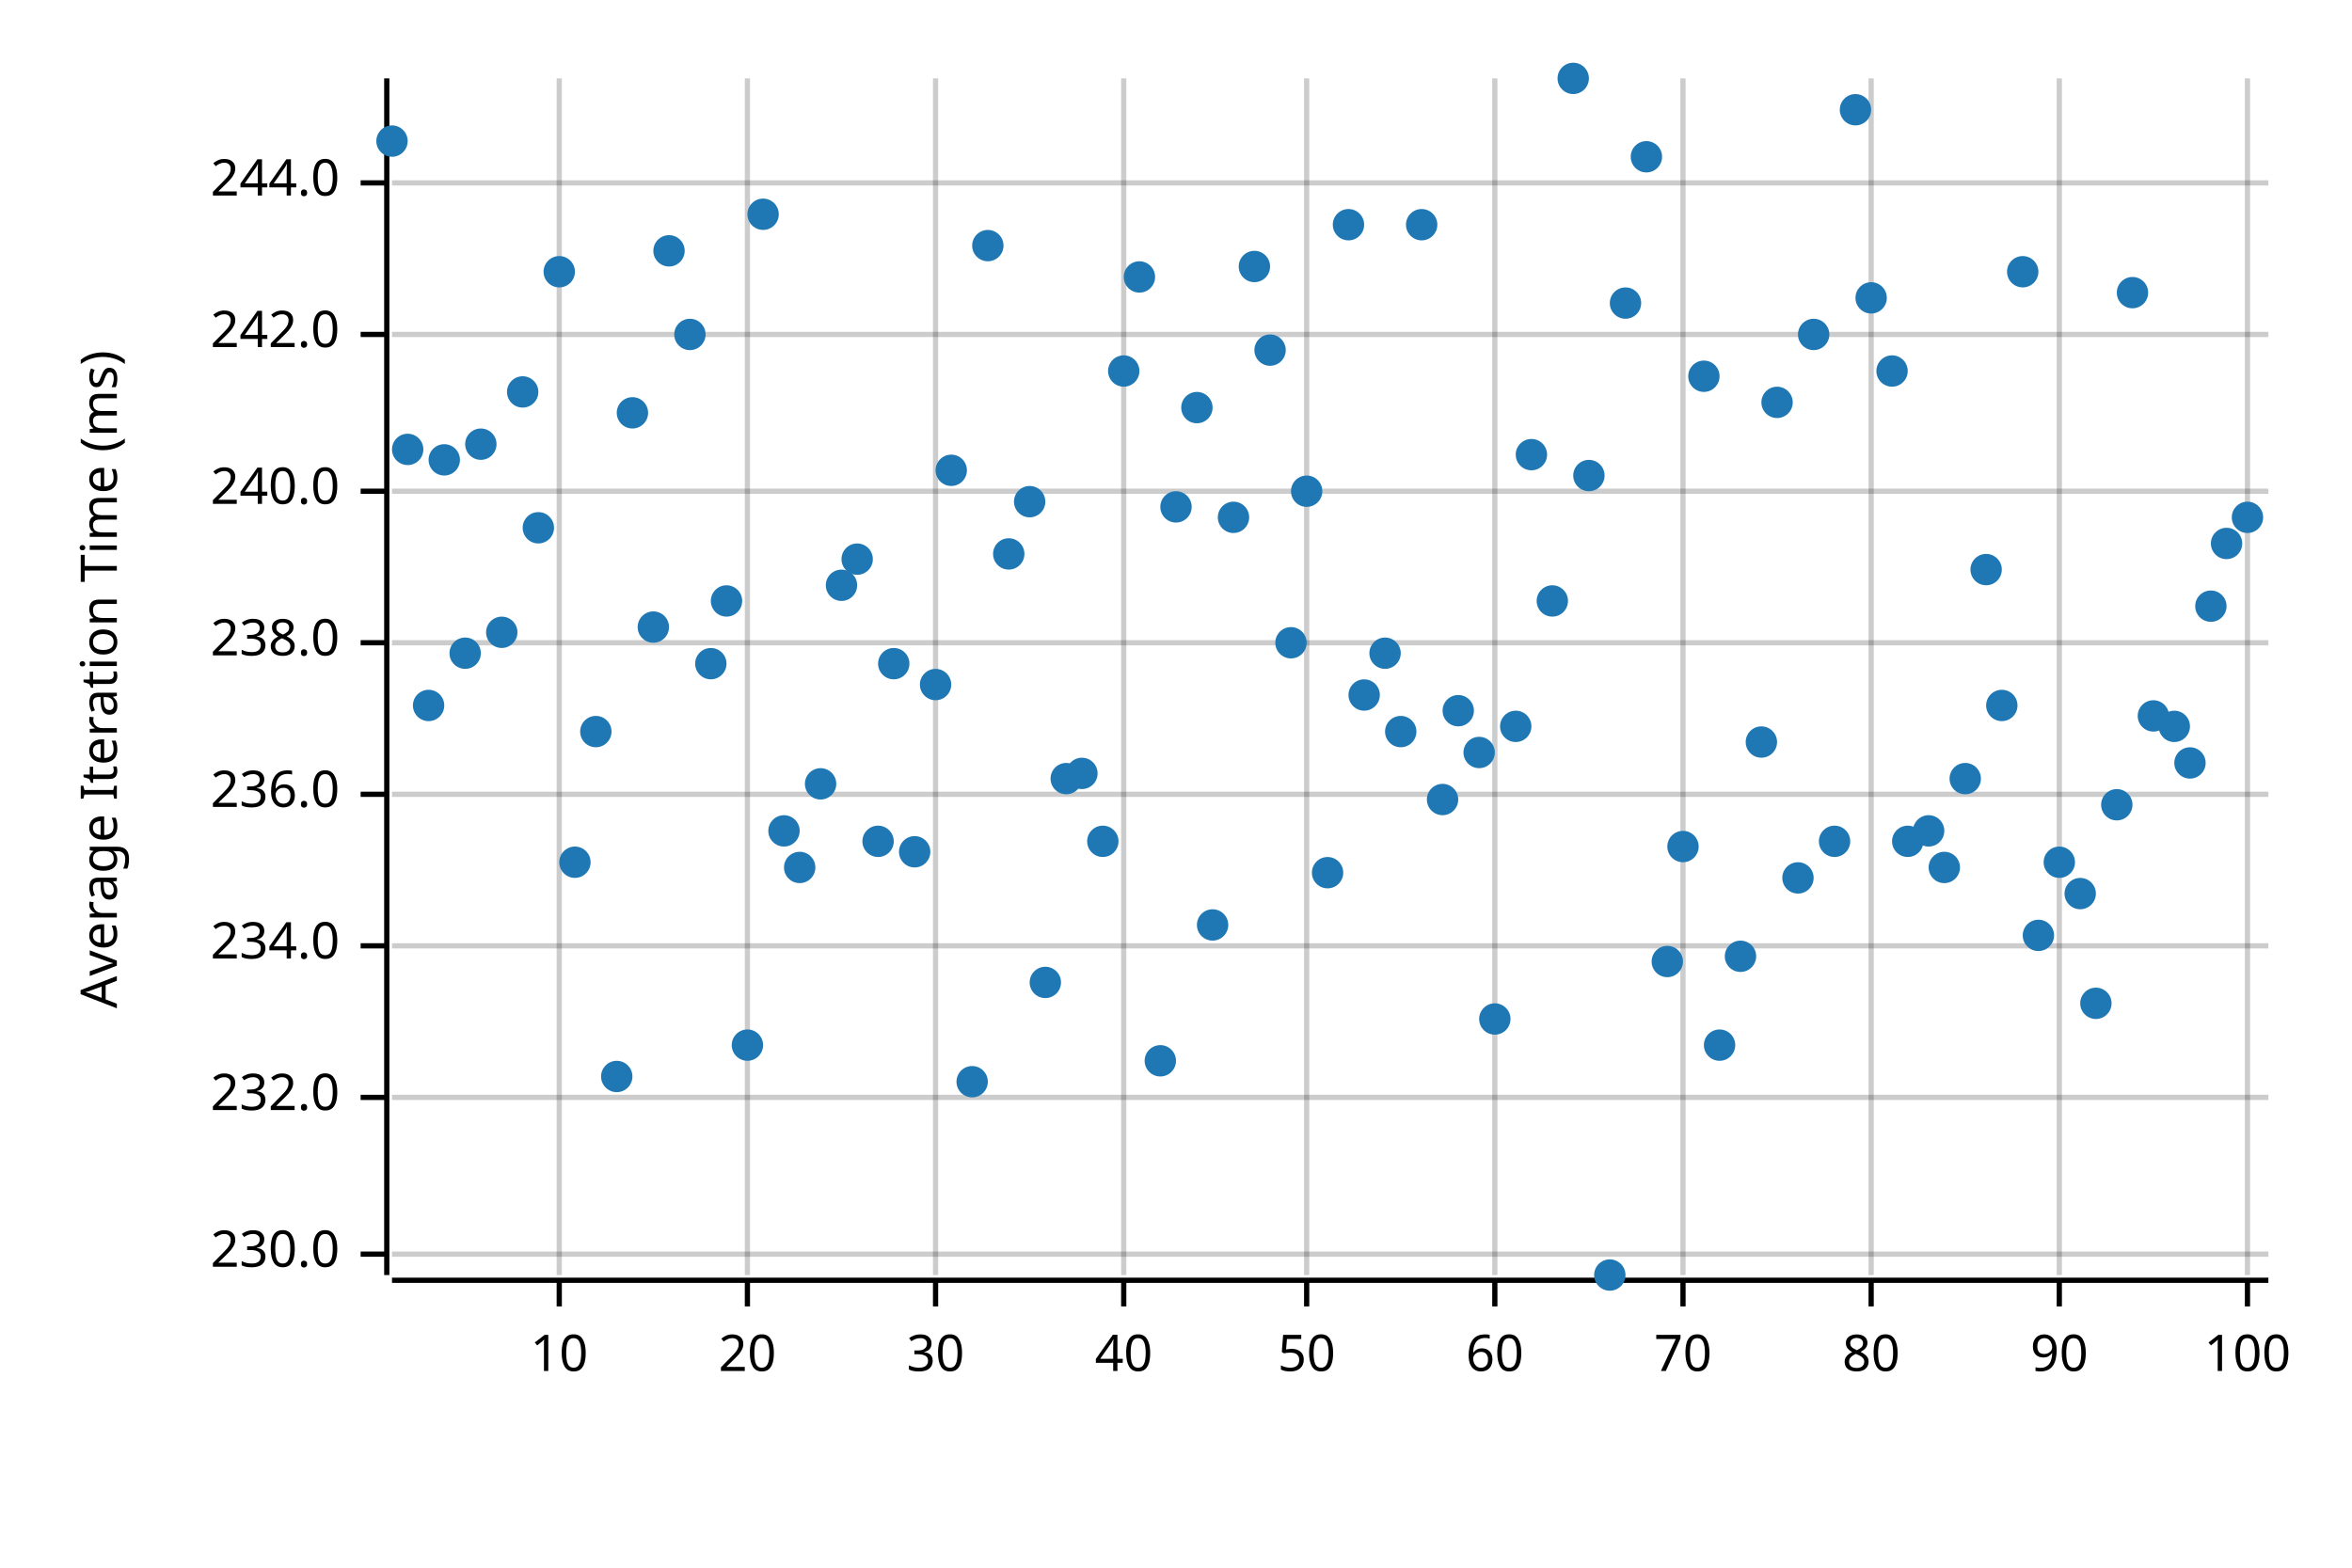
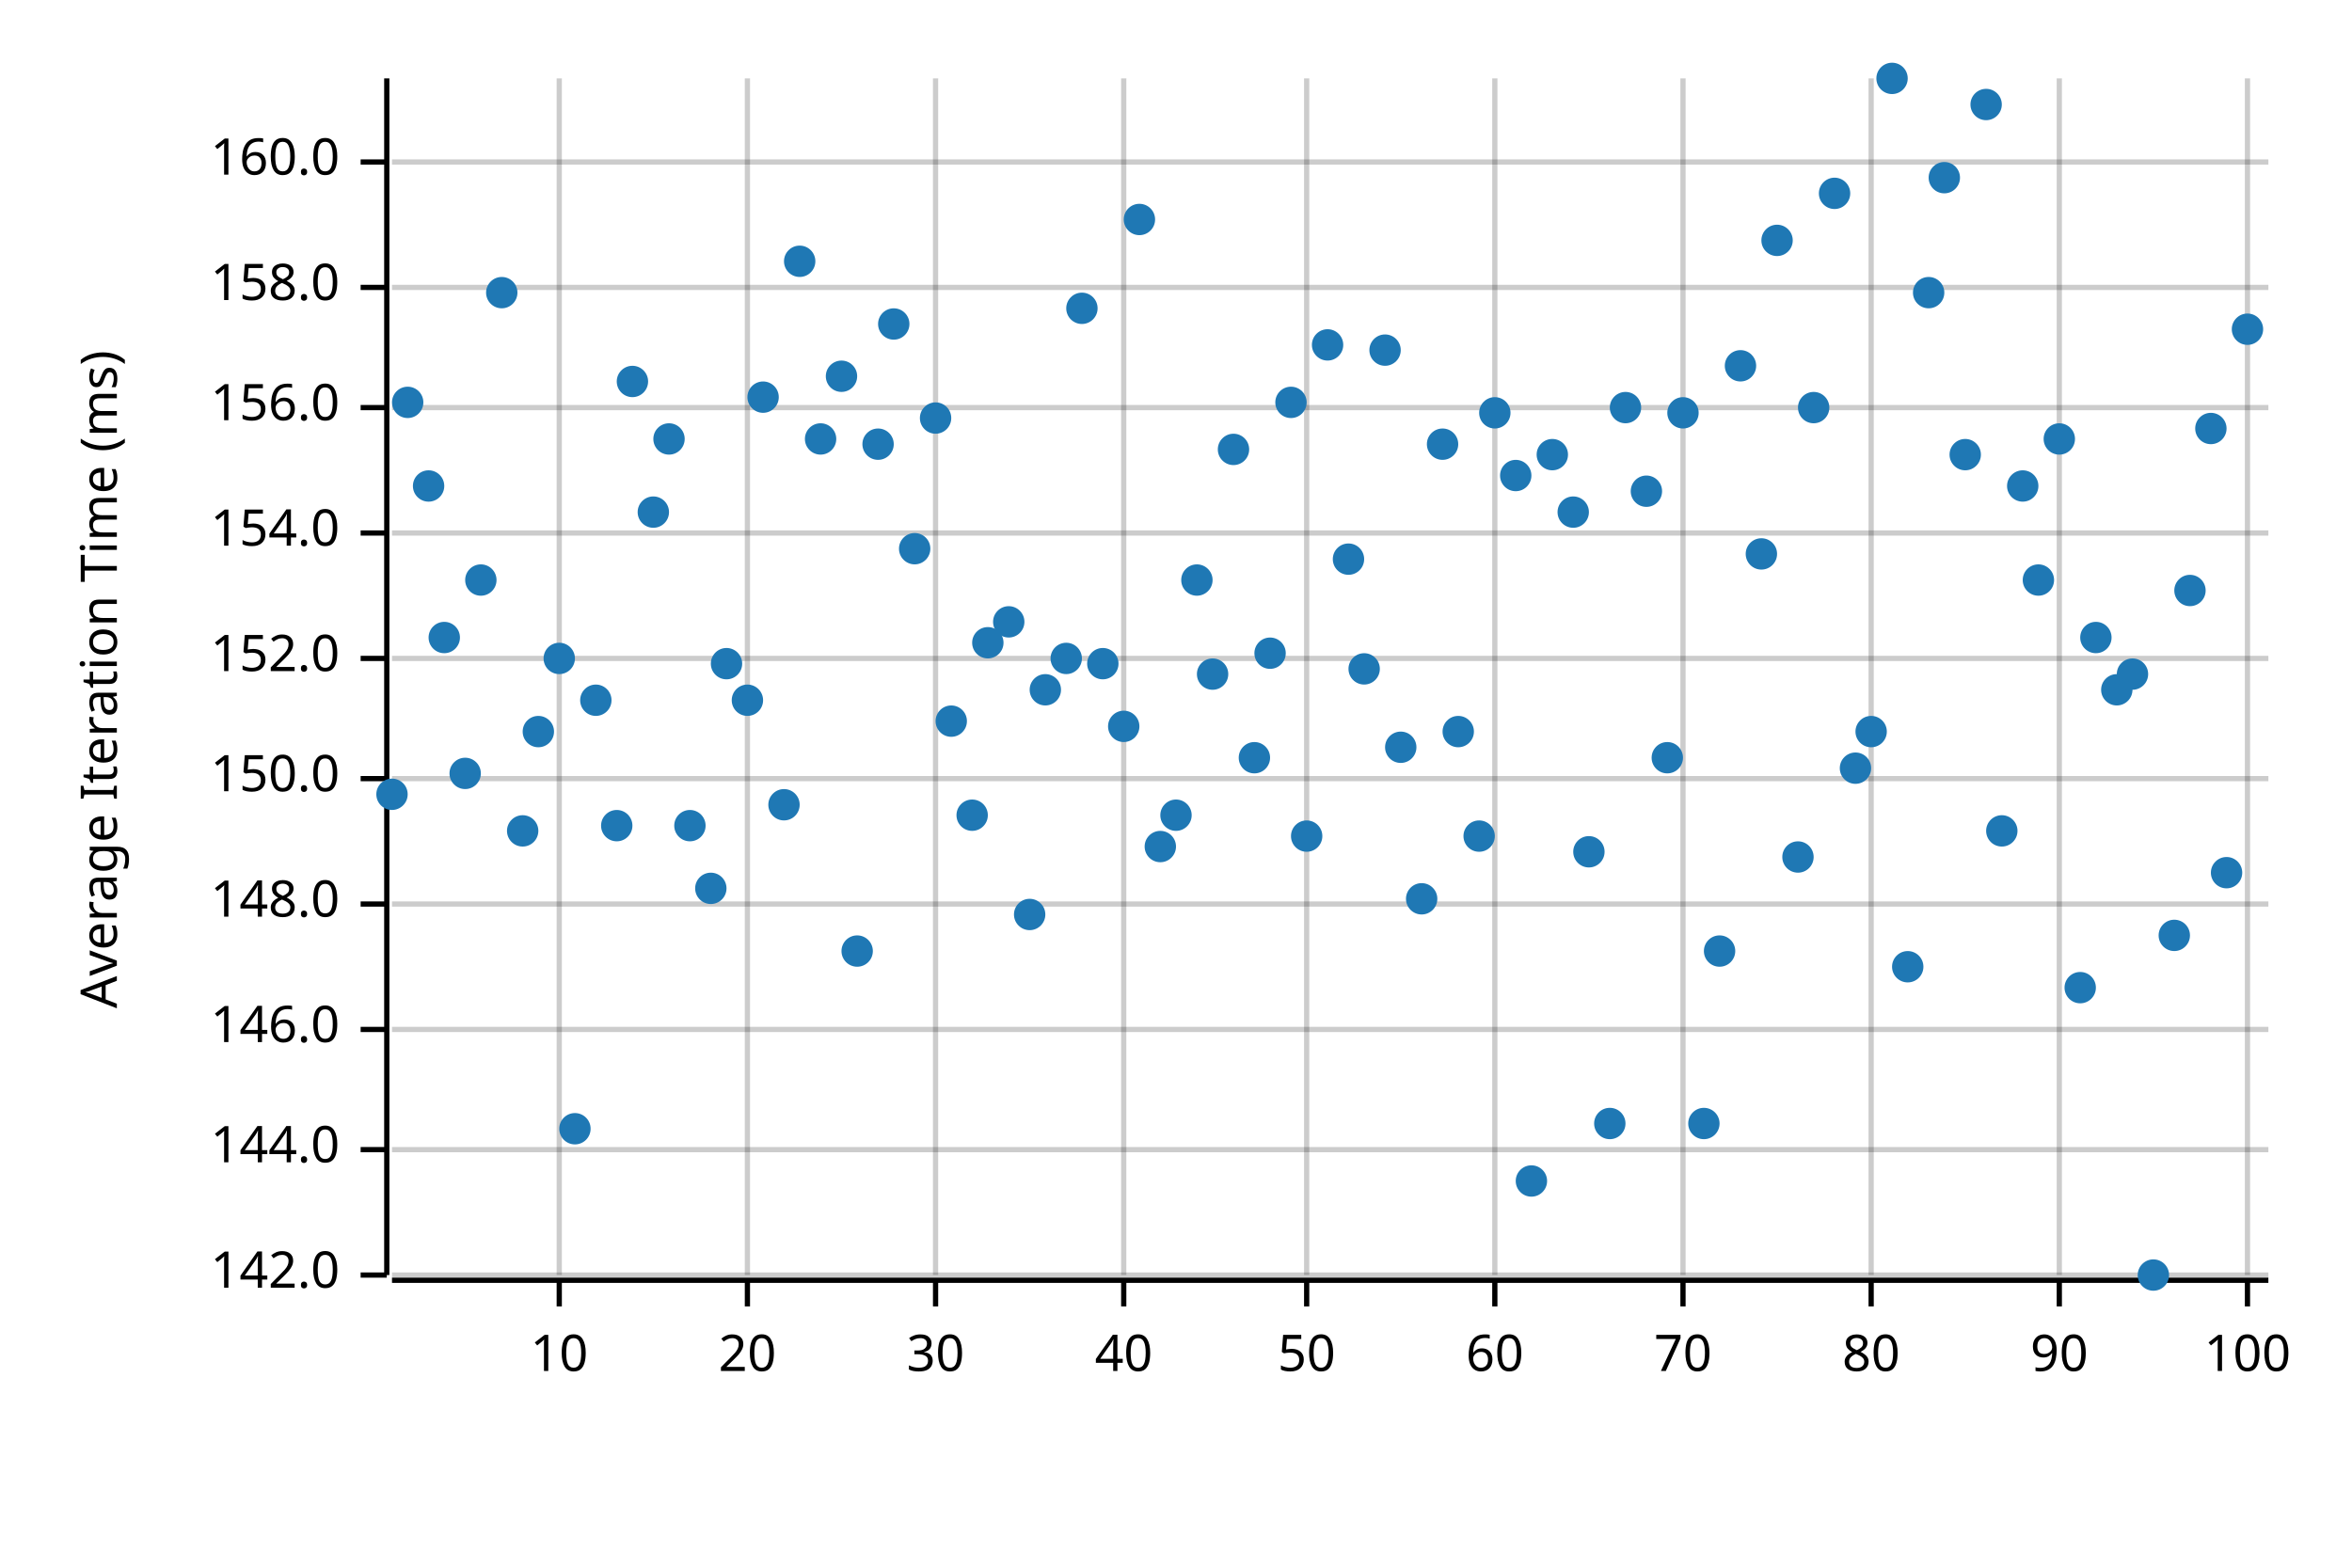
<svg xmlns="http://www.w3.org/2000/svg" width="450" height="300" viewBox="0 0 450 300">
  <text x="15" y="130" dy="0.76em" text-anchor="middle" font-family="sans-serif" font-size="9.677" opacity="1" fill="#000000" transform="rotate(270, 15, 130)">
Average Iteration Time (ms)
</text>
  <line opacity="0.2" stroke="#000000" stroke-width="1" x1="107" y1="244" x2="107" y2="15" />
  <line opacity="0.2" stroke="#000000" stroke-width="1" x1="143" y1="244" x2="143" y2="15" />
  <line opacity="0.2" stroke="#000000" stroke-width="1" x1="179" y1="244" x2="179" y2="15" />
  <line opacity="0.2" stroke="#000000" stroke-width="1" x1="215" y1="244" x2="215" y2="15" />
  <line opacity="0.2" stroke="#000000" stroke-width="1" x1="250" y1="244" x2="250" y2="15" />
  <line opacity="0.2" stroke="#000000" stroke-width="1" x1="286" y1="244" x2="286" y2="15" />
  <line opacity="0.2" stroke="#000000" stroke-width="1" x1="322" y1="244" x2="322" y2="15" />
  <line opacity="0.2" stroke="#000000" stroke-width="1" x1="358" y1="244" x2="358" y2="15" />
  <line opacity="0.2" stroke="#000000" stroke-width="1" x1="394" y1="244" x2="394" y2="15" />
  <line opacity="0.2" stroke="#000000" stroke-width="1" x1="430" y1="244" x2="430" y2="15" />
-   <line opacity="0.2" stroke="#000000" stroke-width="1" x1="75" y1="240" x2="434" y2="240" />
-   <line opacity="0.2" stroke="#000000" stroke-width="1" x1="75" y1="210" x2="434" y2="210" />
-   <line opacity="0.2" stroke="#000000" stroke-width="1" x1="75" y1="181" x2="434" y2="181" />
-   <line opacity="0.2" stroke="#000000" stroke-width="1" x1="75" y1="152" x2="434" y2="152" />
-   <line opacity="0.2" stroke="#000000" stroke-width="1" x1="75" y1="123" x2="434" y2="123" />
-   <line opacity="0.2" stroke="#000000" stroke-width="1" x1="75" y1="94" x2="434" y2="94" />
-   <line opacity="0.2" stroke="#000000" stroke-width="1" x1="75" y1="64" x2="434" y2="64" />
-   <line opacity="0.2" stroke="#000000" stroke-width="1" x1="75" y1="35" x2="434" y2="35" />
+   <line opacity="0.2" stroke="#000000" stroke-width="1" x1="75" y1="244" x2="434" y2="244" />
+   <line opacity="0.2" stroke="#000000" stroke-width="1" x1="75" y1="220" x2="434" y2="220" />
+   <line opacity="0.2" stroke="#000000" stroke-width="1" x1="75" y1="197" x2="434" y2="197" />
+   <line opacity="0.2" stroke="#000000" stroke-width="1" x1="75" y1="173" x2="434" y2="173" />
+   <line opacity="0.2" stroke="#000000" stroke-width="1" x1="75" y1="149" x2="434" y2="149" />
+   <line opacity="0.2" stroke="#000000" stroke-width="1" x1="75" y1="126" x2="434" y2="126" />
+   <line opacity="0.2" stroke="#000000" stroke-width="1" x1="75" y1="102" x2="434" y2="102" />
+   <line opacity="0.2" stroke="#000000" stroke-width="1" x1="75" y1="78" x2="434" y2="78" />
+   <line opacity="0.2" stroke="#000000" stroke-width="1" x1="75" y1="55" x2="434" y2="55" />
+   <line opacity="0.2" stroke="#000000" stroke-width="1" x1="75" y1="31" x2="434" y2="31" />
  <polyline fill="none" opacity="1" stroke="#000000" stroke-width="1" points="74,15 74,244 " />
-   <text x="65" y="240" dy="0.5ex" text-anchor="end" font-family="sans-serif" font-size="9.677" opacity="1" fill="#000000">
- 230.0
- </text>
-   <polyline fill="none" opacity="1" stroke="#000000" stroke-width="1" points="69,240 74,240 " />
-   <text x="65" y="210" dy="0.5ex" text-anchor="end" font-family="sans-serif" font-size="9.677" opacity="1" fill="#000000">
- 232.0
- </text>
-   <polyline fill="none" opacity="1" stroke="#000000" stroke-width="1" points="69,210 74,210 " />
-   <text x="65" y="181" dy="0.5ex" text-anchor="end" font-family="sans-serif" font-size="9.677" opacity="1" fill="#000000">
- 234.0
- </text>
-   <polyline fill="none" opacity="1" stroke="#000000" stroke-width="1" points="69,181 74,181 " />
-   <text x="65" y="152" dy="0.5ex" text-anchor="end" font-family="sans-serif" font-size="9.677" opacity="1" fill="#000000">
- 236.0
- </text>
-   <polyline fill="none" opacity="1" stroke="#000000" stroke-width="1" points="69,152 74,152 " />
-   <text x="65" y="123" dy="0.5ex" text-anchor="end" font-family="sans-serif" font-size="9.677" opacity="1" fill="#000000">
- 238.0
- </text>
-   <polyline fill="none" opacity="1" stroke="#000000" stroke-width="1" points="69,123 74,123 " />
-   <text x="65" y="94" dy="0.5ex" text-anchor="end" font-family="sans-serif" font-size="9.677" opacity="1" fill="#000000">
- 240.0
- </text>
-   <polyline fill="none" opacity="1" stroke="#000000" stroke-width="1" points="69,94 74,94 " />
-   <text x="65" y="64" dy="0.5ex" text-anchor="end" font-family="sans-serif" font-size="9.677" opacity="1" fill="#000000">
- 242.0
- </text>
-   <polyline fill="none" opacity="1" stroke="#000000" stroke-width="1" points="69,64 74,64 " />
-   <text x="65" y="35" dy="0.5ex" text-anchor="end" font-family="sans-serif" font-size="9.677" opacity="1" fill="#000000">
- 244.0
- </text>
-   <polyline fill="none" opacity="1" stroke="#000000" stroke-width="1" points="69,35 74,35 " />
+   <text x="65" y="244" dy="0.5ex" text-anchor="end" font-family="sans-serif" font-size="9.677" opacity="1" fill="#000000">
+ 142.0
+ </text>
+   <polyline fill="none" opacity="1" stroke="#000000" stroke-width="1" points="69,244 74,244 " />
+   <text x="65" y="220" dy="0.5ex" text-anchor="end" font-family="sans-serif" font-size="9.677" opacity="1" fill="#000000">
+ 144.0
+ </text>
+   <polyline fill="none" opacity="1" stroke="#000000" stroke-width="1" points="69,220 74,220 " />
+   <text x="65" y="197" dy="0.5ex" text-anchor="end" font-family="sans-serif" font-size="9.677" opacity="1" fill="#000000">
+ 146.0
+ </text>
+   <polyline fill="none" opacity="1" stroke="#000000" stroke-width="1" points="69,197 74,197 " />
+   <text x="65" y="173" dy="0.5ex" text-anchor="end" font-family="sans-serif" font-size="9.677" opacity="1" fill="#000000">
+ 148.0
+ </text>
+   <polyline fill="none" opacity="1" stroke="#000000" stroke-width="1" points="69,173 74,173 " />
+   <text x="65" y="149" dy="0.5ex" text-anchor="end" font-family="sans-serif" font-size="9.677" opacity="1" fill="#000000">
+ 150.0
+ </text>
+   <polyline fill="none" opacity="1" stroke="#000000" stroke-width="1" points="69,149 74,149 " />
+   <text x="65" y="126" dy="0.5ex" text-anchor="end" font-family="sans-serif" font-size="9.677" opacity="1" fill="#000000">
+ 152.0
+ </text>
+   <polyline fill="none" opacity="1" stroke="#000000" stroke-width="1" points="69,126 74,126 " />
+   <text x="65" y="102" dy="0.5ex" text-anchor="end" font-family="sans-serif" font-size="9.677" opacity="1" fill="#000000">
+ 154.0
+ </text>
+   <polyline fill="none" opacity="1" stroke="#000000" stroke-width="1" points="69,102 74,102 " />
+   <text x="65" y="78" dy="0.5ex" text-anchor="end" font-family="sans-serif" font-size="9.677" opacity="1" fill="#000000">
+ 156.0
+ </text>
+   <polyline fill="none" opacity="1" stroke="#000000" stroke-width="1" points="69,78 74,78 " />
+   <text x="65" y="55" dy="0.5ex" text-anchor="end" font-family="sans-serif" font-size="9.677" opacity="1" fill="#000000">
+ 158.0
+ </text>
+   <polyline fill="none" opacity="1" stroke="#000000" stroke-width="1" points="69,55 74,55 " />
+   <text x="65" y="31" dy="0.5ex" text-anchor="end" font-family="sans-serif" font-size="9.677" opacity="1" fill="#000000">
+ 160.0
+ </text>
+   <polyline fill="none" opacity="1" stroke="#000000" stroke-width="1" points="69,31 74,31 " />
  <polyline fill="none" opacity="1" stroke="#000000" stroke-width="1" points="75,245 434,245 " />
  <text x="107" y="255" dy="0.76em" text-anchor="middle" font-family="sans-serif" font-size="9.677" opacity="1" fill="#000000">
10
</text>
  <polyline fill="none" opacity="1" stroke="#000000" stroke-width="1" points="107,245 107,250 " />
  <text x="143" y="255" dy="0.76em" text-anchor="middle" font-family="sans-serif" font-size="9.677" opacity="1" fill="#000000">
20
</text>
  <polyline fill="none" opacity="1" stroke="#000000" stroke-width="1" points="143,245 143,250 " />
  <text x="179" y="255" dy="0.76em" text-anchor="middle" font-family="sans-serif" font-size="9.677" opacity="1" fill="#000000">
30
</text>
  <polyline fill="none" opacity="1" stroke="#000000" stroke-width="1" points="179,245 179,250 " />
  <text x="215" y="255" dy="0.76em" text-anchor="middle" font-family="sans-serif" font-size="9.677" opacity="1" fill="#000000">
40
</text>
  <polyline fill="none" opacity="1" stroke="#000000" stroke-width="1" points="215,245 215,250 " />
  <text x="250" y="255" dy="0.76em" text-anchor="middle" font-family="sans-serif" font-size="9.677" opacity="1" fill="#000000">
50
</text>
  <polyline fill="none" opacity="1" stroke="#000000" stroke-width="1" points="250,245 250,250 " />
  <text x="286" y="255" dy="0.76em" text-anchor="middle" font-family="sans-serif" font-size="9.677" opacity="1" fill="#000000">
60
</text>
  <polyline fill="none" opacity="1" stroke="#000000" stroke-width="1" points="286,245 286,250 " />
  <text x="322" y="255" dy="0.76em" text-anchor="middle" font-family="sans-serif" font-size="9.677" opacity="1" fill="#000000">
70
</text>
  <polyline fill="none" opacity="1" stroke="#000000" stroke-width="1" points="322,245 322,250 " />
  <text x="358" y="255" dy="0.76em" text-anchor="middle" font-family="sans-serif" font-size="9.677" opacity="1" fill="#000000">
80
</text>
  <polyline fill="none" opacity="1" stroke="#000000" stroke-width="1" points="358,245 358,250 " />
  <text x="394" y="255" dy="0.76em" text-anchor="middle" font-family="sans-serif" font-size="9.677" opacity="1" fill="#000000">
90
</text>
  <polyline fill="none" opacity="1" stroke="#000000" stroke-width="1" points="394,245 394,250 " />
  <text x="430" y="255" dy="0.76em" text-anchor="middle" font-family="sans-serif" font-size="9.677" opacity="1" fill="#000000">
100
</text>
  <polyline fill="none" opacity="1" stroke="#000000" stroke-width="1" points="430,245 430,250 " />
-   <circle cx="75" cy="27" r="3" opacity="1" fill="#1F78B4" stroke="none" stroke-width="1" />
-   <circle cx="78" cy="86" r="3" opacity="1" fill="#1F78B4" stroke="none" stroke-width="1" />
-   <circle cx="82" cy="135" r="3" opacity="1" fill="#1F78B4" stroke="none" stroke-width="1" />
-   <circle cx="85" cy="88" r="3" opacity="1" fill="#1F78B4" stroke="none" stroke-width="1" />
-   <circle cx="89" cy="125" r="3" opacity="1" fill="#1F78B4" stroke="none" stroke-width="1" />
-   <circle cx="92" cy="85" r="3" opacity="1" fill="#1F78B4" stroke="none" stroke-width="1" />
-   <circle cx="96" cy="121" r="3" opacity="1" fill="#1F78B4" stroke="none" stroke-width="1" />
-   <circle cx="100" cy="75" r="3" opacity="1" fill="#1F78B4" stroke="none" stroke-width="1" />
-   <circle cx="103" cy="101" r="3" opacity="1" fill="#1F78B4" stroke="none" stroke-width="1" />
-   <circle cx="107" cy="52" r="3" opacity="1" fill="#1F78B4" stroke="none" stroke-width="1" />
-   <circle cx="110" cy="165" r="3" opacity="1" fill="#1F78B4" stroke="none" stroke-width="1" />
-   <circle cx="114" cy="140" r="3" opacity="1" fill="#1F78B4" stroke="none" stroke-width="1" />
-   <circle cx="118" cy="206" r="3" opacity="1" fill="#1F78B4" stroke="none" stroke-width="1" />
-   <circle cx="121" cy="79" r="3" opacity="1" fill="#1F78B4" stroke="none" stroke-width="1" />
-   <circle cx="125" cy="120" r="3" opacity="1" fill="#1F78B4" stroke="none" stroke-width="1" />
-   <circle cx="128" cy="48" r="3" opacity="1" fill="#1F78B4" stroke="none" stroke-width="1" />
-   <circle cx="132" cy="64" r="3" opacity="1" fill="#1F78B4" stroke="none" stroke-width="1" />
-   <circle cx="136" cy="127" r="3" opacity="1" fill="#1F78B4" stroke="none" stroke-width="1" />
-   <circle cx="139" cy="115" r="3" opacity="1" fill="#1F78B4" stroke="none" stroke-width="1" />
-   <circle cx="143" cy="200" r="3" opacity="1" fill="#1F78B4" stroke="none" stroke-width="1" />
-   <circle cx="146" cy="41" r="3" opacity="1" fill="#1F78B4" stroke="none" stroke-width="1" />
-   <circle cx="150" cy="159" r="3" opacity="1" fill="#1F78B4" stroke="none" stroke-width="1" />
-   <circle cx="153" cy="166" r="3" opacity="1" fill="#1F78B4" stroke="none" stroke-width="1" />
-   <circle cx="157" cy="150" r="3" opacity="1" fill="#1F78B4" stroke="none" stroke-width="1" />
-   <circle cx="161" cy="112" r="3" opacity="1" fill="#1F78B4" stroke="none" stroke-width="1" />
-   <circle cx="164" cy="107" r="3" opacity="1" fill="#1F78B4" stroke="none" stroke-width="1" />
-   <circle cx="168" cy="161" r="3" opacity="1" fill="#1F78B4" stroke="none" stroke-width="1" />
-   <circle cx="171" cy="127" r="3" opacity="1" fill="#1F78B4" stroke="none" stroke-width="1" />
-   <circle cx="175" cy="163" r="3" opacity="1" fill="#1F78B4" stroke="none" stroke-width="1" />
-   <circle cx="179" cy="131" r="3" opacity="1" fill="#1F78B4" stroke="none" stroke-width="1" />
-   <circle cx="182" cy="90" r="3" opacity="1" fill="#1F78B4" stroke="none" stroke-width="1" />
-   <circle cx="186" cy="207" r="3" opacity="1" fill="#1F78B4" stroke="none" stroke-width="1" />
-   <circle cx="189" cy="47" r="3" opacity="1" fill="#1F78B4" stroke="none" stroke-width="1" />
-   <circle cx="193" cy="106" r="3" opacity="1" fill="#1F78B4" stroke="none" stroke-width="1" />
-   <circle cx="197" cy="96" r="3" opacity="1" fill="#1F78B4" stroke="none" stroke-width="1" />
-   <circle cx="200" cy="188" r="3" opacity="1" fill="#1F78B4" stroke="none" stroke-width="1" />
-   <circle cx="204" cy="149" r="3" opacity="1" fill="#1F78B4" stroke="none" stroke-width="1" />
-   <circle cx="207" cy="148" r="3" opacity="1" fill="#1F78B4" stroke="none" stroke-width="1" />
-   <circle cx="211" cy="161" r="3" opacity="1" fill="#1F78B4" stroke="none" stroke-width="1" />
-   <circle cx="215" cy="71" r="3" opacity="1" fill="#1F78B4" stroke="none" stroke-width="1" />
-   <circle cx="218" cy="53" r="3" opacity="1" fill="#1F78B4" stroke="none" stroke-width="1" />
-   <circle cx="222" cy="203" r="3" opacity="1" fill="#1F78B4" stroke="none" stroke-width="1" />
-   <circle cx="225" cy="97" r="3" opacity="1" fill="#1F78B4" stroke="none" stroke-width="1" />
-   <circle cx="229" cy="78" r="3" opacity="1" fill="#1F78B4" stroke="none" stroke-width="1" />
-   <circle cx="232" cy="177" r="3" opacity="1" fill="#1F78B4" stroke="none" stroke-width="1" />
-   <circle cx="236" cy="99" r="3" opacity="1" fill="#1F78B4" stroke="none" stroke-width="1" />
-   <circle cx="240" cy="51" r="3" opacity="1" fill="#1F78B4" stroke="none" stroke-width="1" />
-   <circle cx="243" cy="67" r="3" opacity="1" fill="#1F78B4" stroke="none" stroke-width="1" />
-   <circle cx="247" cy="123" r="3" opacity="1" fill="#1F78B4" stroke="none" stroke-width="1" />
-   <circle cx="250" cy="94" r="3" opacity="1" fill="#1F78B4" stroke="none" stroke-width="1" />
-   <circle cx="254" cy="167" r="3" opacity="1" fill="#1F78B4" stroke="none" stroke-width="1" />
-   <circle cx="258" cy="43" r="3" opacity="1" fill="#1F78B4" stroke="none" stroke-width="1" />
-   <circle cx="261" cy="133" r="3" opacity="1" fill="#1F78B4" stroke="none" stroke-width="1" />
-   <circle cx="265" cy="125" r="3" opacity="1" fill="#1F78B4" stroke="none" stroke-width="1" />
-   <circle cx="268" cy="140" r="3" opacity="1" fill="#1F78B4" stroke="none" stroke-width="1" />
-   <circle cx="272" cy="43" r="3" opacity="1" fill="#1F78B4" stroke="none" stroke-width="1" />
-   <circle cx="276" cy="153" r="3" opacity="1" fill="#1F78B4" stroke="none" stroke-width="1" />
-   <circle cx="279" cy="136" r="3" opacity="1" fill="#1F78B4" stroke="none" stroke-width="1" />
-   <circle cx="283" cy="144" r="3" opacity="1" fill="#1F78B4" stroke="none" stroke-width="1" />
-   <circle cx="286" cy="195" r="3" opacity="1" fill="#1F78B4" stroke="none" stroke-width="1" />
-   <circle cx="290" cy="139" r="3" opacity="1" fill="#1F78B4" stroke="none" stroke-width="1" />
-   <circle cx="293" cy="87" r="3" opacity="1" fill="#1F78B4" stroke="none" stroke-width="1" />
-   <circle cx="297" cy="115" r="3" opacity="1" fill="#1F78B4" stroke="none" stroke-width="1" />
-   <circle cx="301" cy="15" r="3" opacity="1" fill="#1F78B4" stroke="none" stroke-width="1" />
-   <circle cx="304" cy="91" r="3" opacity="1" fill="#1F78B4" stroke="none" stroke-width="1" />
-   <circle cx="308" cy="244" r="3" opacity="1" fill="#1F78B4" stroke="none" stroke-width="1" />
-   <circle cx="311" cy="58" r="3" opacity="1" fill="#1F78B4" stroke="none" stroke-width="1" />
-   <circle cx="315" cy="30" r="3" opacity="1" fill="#1F78B4" stroke="none" stroke-width="1" />
-   <circle cx="319" cy="184" r="3" opacity="1" fill="#1F78B4" stroke="none" stroke-width="1" />
-   <circle cx="322" cy="162" r="3" opacity="1" fill="#1F78B4" stroke="none" stroke-width="1" />
-   <circle cx="326" cy="72" r="3" opacity="1" fill="#1F78B4" stroke="none" stroke-width="1" />
-   <circle cx="329" cy="200" r="3" opacity="1" fill="#1F78B4" stroke="none" stroke-width="1" />
-   <circle cx="333" cy="183" r="3" opacity="1" fill="#1F78B4" stroke="none" stroke-width="1" />
-   <circle cx="337" cy="142" r="3" opacity="1" fill="#1F78B4" stroke="none" stroke-width="1" />
-   <circle cx="340" cy="77" r="3" opacity="1" fill="#1F78B4" stroke="none" stroke-width="1" />
-   <circle cx="344" cy="168" r="3" opacity="1" fill="#1F78B4" stroke="none" stroke-width="1" />
-   <circle cx="347" cy="64" r="3" opacity="1" fill="#1F78B4" stroke="none" stroke-width="1" />
-   <circle cx="351" cy="161" r="3" opacity="1" fill="#1F78B4" stroke="none" stroke-width="1" />
-   <circle cx="355" cy="21" r="3" opacity="1" fill="#1F78B4" stroke="none" stroke-width="1" />
-   <circle cx="358" cy="57" r="3" opacity="1" fill="#1F78B4" stroke="none" stroke-width="1" />
-   <circle cx="362" cy="71" r="3" opacity="1" fill="#1F78B4" stroke="none" stroke-width="1" />
-   <circle cx="365" cy="161" r="3" opacity="1" fill="#1F78B4" stroke="none" stroke-width="1" />
-   <circle cx="369" cy="159" r="3" opacity="1" fill="#1F78B4" stroke="none" stroke-width="1" />
-   <circle cx="372" cy="166" r="3" opacity="1" fill="#1F78B4" stroke="none" stroke-width="1" />
-   <circle cx="376" cy="149" r="3" opacity="1" fill="#1F78B4" stroke="none" stroke-width="1" />
-   <circle cx="380" cy="109" r="3" opacity="1" fill="#1F78B4" stroke="none" stroke-width="1" />
-   <circle cx="383" cy="135" r="3" opacity="1" fill="#1F78B4" stroke="none" stroke-width="1" />
-   <circle cx="387" cy="52" r="3" opacity="1" fill="#1F78B4" stroke="none" stroke-width="1" />
-   <circle cx="390" cy="179" r="3" opacity="1" fill="#1F78B4" stroke="none" stroke-width="1" />
-   <circle cx="394" cy="165" r="3" opacity="1" fill="#1F78B4" stroke="none" stroke-width="1" />
-   <circle cx="398" cy="171" r="3" opacity="1" fill="#1F78B4" stroke="none" stroke-width="1" />
-   <circle cx="401" cy="192" r="3" opacity="1" fill="#1F78B4" stroke="none" stroke-width="1" />
-   <circle cx="405" cy="154" r="3" opacity="1" fill="#1F78B4" stroke="none" stroke-width="1" />
-   <circle cx="408" cy="56" r="3" opacity="1" fill="#1F78B4" stroke="none" stroke-width="1" />
-   <circle cx="412" cy="137" r="3" opacity="1" fill="#1F78B4" stroke="none" stroke-width="1" />
-   <circle cx="416" cy="139" r="3" opacity="1" fill="#1F78B4" stroke="none" stroke-width="1" />
-   <circle cx="419" cy="146" r="3" opacity="1" fill="#1F78B4" stroke="none" stroke-width="1" />
-   <circle cx="423" cy="116" r="3" opacity="1" fill="#1F78B4" stroke="none" stroke-width="1" />
-   <circle cx="426" cy="104" r="3" opacity="1" fill="#1F78B4" stroke="none" stroke-width="1" />
-   <circle cx="430" cy="99" r="3" opacity="1" fill="#1F78B4" stroke="none" stroke-width="1" />
+   <circle cx="75" cy="152" r="3" opacity="1" fill="#1F78B4" stroke="none" stroke-width="1" />
+   <circle cx="78" cy="77" r="3" opacity="1" fill="#1F78B4" stroke="none" stroke-width="1" />
+   <circle cx="82" cy="93" r="3" opacity="1" fill="#1F78B4" stroke="none" stroke-width="1" />
+   <circle cx="85" cy="122" r="3" opacity="1" fill="#1F78B4" stroke="none" stroke-width="1" />
+   <circle cx="89" cy="148" r="3" opacity="1" fill="#1F78B4" stroke="none" stroke-width="1" />
+   <circle cx="92" cy="111" r="3" opacity="1" fill="#1F78B4" stroke="none" stroke-width="1" />
+   <circle cx="96" cy="56" r="3" opacity="1" fill="#1F78B4" stroke="none" stroke-width="1" />
+   <circle cx="100" cy="159" r="3" opacity="1" fill="#1F78B4" stroke="none" stroke-width="1" />
+   <circle cx="103" cy="140" r="3" opacity="1" fill="#1F78B4" stroke="none" stroke-width="1" />
+   <circle cx="107" cy="126" r="3" opacity="1" fill="#1F78B4" stroke="none" stroke-width="1" />
+   <circle cx="110" cy="216" r="3" opacity="1" fill="#1F78B4" stroke="none" stroke-width="1" />
+   <circle cx="114" cy="134" r="3" opacity="1" fill="#1F78B4" stroke="none" stroke-width="1" />
+   <circle cx="118" cy="158" r="3" opacity="1" fill="#1F78B4" stroke="none" stroke-width="1" />
+   <circle cx="121" cy="73" r="3" opacity="1" fill="#1F78B4" stroke="none" stroke-width="1" />
+   <circle cx="125" cy="98" r="3" opacity="1" fill="#1F78B4" stroke="none" stroke-width="1" />
+   <circle cx="128" cy="84" r="3" opacity="1" fill="#1F78B4" stroke="none" stroke-width="1" />
+   <circle cx="132" cy="158" r="3" opacity="1" fill="#1F78B4" stroke="none" stroke-width="1" />
+   <circle cx="136" cy="170" r="3" opacity="1" fill="#1F78B4" stroke="none" stroke-width="1" />
+   <circle cx="139" cy="127" r="3" opacity="1" fill="#1F78B4" stroke="none" stroke-width="1" />
+   <circle cx="143" cy="134" r="3" opacity="1" fill="#1F78B4" stroke="none" stroke-width="1" />
+   <circle cx="146" cy="76" r="3" opacity="1" fill="#1F78B4" stroke="none" stroke-width="1" />
+   <circle cx="150" cy="154" r="3" opacity="1" fill="#1F78B4" stroke="none" stroke-width="1" />
+   <circle cx="153" cy="50" r="3" opacity="1" fill="#1F78B4" stroke="none" stroke-width="1" />
+   <circle cx="157" cy="84" r="3" opacity="1" fill="#1F78B4" stroke="none" stroke-width="1" />
+   <circle cx="161" cy="72" r="3" opacity="1" fill="#1F78B4" stroke="none" stroke-width="1" />
+   <circle cx="164" cy="182" r="3" opacity="1" fill="#1F78B4" stroke="none" stroke-width="1" />
+   <circle cx="168" cy="85" r="3" opacity="1" fill="#1F78B4" stroke="none" stroke-width="1" />
+   <circle cx="171" cy="62" r="3" opacity="1" fill="#1F78B4" stroke="none" stroke-width="1" />
+   <circle cx="175" cy="105" r="3" opacity="1" fill="#1F78B4" stroke="none" stroke-width="1" />
+   <circle cx="179" cy="80" r="3" opacity="1" fill="#1F78B4" stroke="none" stroke-width="1" />
+   <circle cx="182" cy="138" r="3" opacity="1" fill="#1F78B4" stroke="none" stroke-width="1" />
+   <circle cx="186" cy="156" r="3" opacity="1" fill="#1F78B4" stroke="none" stroke-width="1" />
+   <circle cx="189" cy="123" r="3" opacity="1" fill="#1F78B4" stroke="none" stroke-width="1" />
+   <circle cx="193" cy="119" r="3" opacity="1" fill="#1F78B4" stroke="none" stroke-width="1" />
+   <circle cx="197" cy="175" r="3" opacity="1" fill="#1F78B4" stroke="none" stroke-width="1" />
+   <circle cx="200" cy="132" r="3" opacity="1" fill="#1F78B4" stroke="none" stroke-width="1" />
+   <circle cx="204" cy="126" r="3" opacity="1" fill="#1F78B4" stroke="none" stroke-width="1" />
+   <circle cx="207" cy="59" r="3" opacity="1" fill="#1F78B4" stroke="none" stroke-width="1" />
+   <circle cx="211" cy="127" r="3" opacity="1" fill="#1F78B4" stroke="none" stroke-width="1" />
+   <circle cx="215" cy="139" r="3" opacity="1" fill="#1F78B4" stroke="none" stroke-width="1" />
+   <circle cx="218" cy="42" r="3" opacity="1" fill="#1F78B4" stroke="none" stroke-width="1" />
+   <circle cx="222" cy="162" r="3" opacity="1" fill="#1F78B4" stroke="none" stroke-width="1" />
+   <circle cx="225" cy="156" r="3" opacity="1" fill="#1F78B4" stroke="none" stroke-width="1" />
+   <circle cx="229" cy="111" r="3" opacity="1" fill="#1F78B4" stroke="none" stroke-width="1" />
+   <circle cx="232" cy="129" r="3" opacity="1" fill="#1F78B4" stroke="none" stroke-width="1" />
+   <circle cx="236" cy="86" r="3" opacity="1" fill="#1F78B4" stroke="none" stroke-width="1" />
+   <circle cx="240" cy="145" r="3" opacity="1" fill="#1F78B4" stroke="none" stroke-width="1" />
+   <circle cx="243" cy="125" r="3" opacity="1" fill="#1F78B4" stroke="none" stroke-width="1" />
+   <circle cx="247" cy="77" r="3" opacity="1" fill="#1F78B4" stroke="none" stroke-width="1" />
+   <circle cx="250" cy="160" r="3" opacity="1" fill="#1F78B4" stroke="none" stroke-width="1" />
+   <circle cx="254" cy="66" r="3" opacity="1" fill="#1F78B4" stroke="none" stroke-width="1" />
+   <circle cx="258" cy="107" r="3" opacity="1" fill="#1F78B4" stroke="none" stroke-width="1" />
+   <circle cx="261" cy="128" r="3" opacity="1" fill="#1F78B4" stroke="none" stroke-width="1" />
+   <circle cx="265" cy="67" r="3" opacity="1" fill="#1F78B4" stroke="none" stroke-width="1" />
+   <circle cx="268" cy="143" r="3" opacity="1" fill="#1F78B4" stroke="none" stroke-width="1" />
+   <circle cx="272" cy="172" r="3" opacity="1" fill="#1F78B4" stroke="none" stroke-width="1" />
+   <circle cx="276" cy="85" r="3" opacity="1" fill="#1F78B4" stroke="none" stroke-width="1" />
+   <circle cx="279" cy="140" r="3" opacity="1" fill="#1F78B4" stroke="none" stroke-width="1" />
+   <circle cx="283" cy="160" r="3" opacity="1" fill="#1F78B4" stroke="none" stroke-width="1" />
+   <circle cx="286" cy="79" r="3" opacity="1" fill="#1F78B4" stroke="none" stroke-width="1" />
+   <circle cx="290" cy="91" r="3" opacity="1" fill="#1F78B4" stroke="none" stroke-width="1" />
+   <circle cx="293" cy="226" r="3" opacity="1" fill="#1F78B4" stroke="none" stroke-width="1" />
+   <circle cx="297" cy="87" r="3" opacity="1" fill="#1F78B4" stroke="none" stroke-width="1" />
+   <circle cx="301" cy="98" r="3" opacity="1" fill="#1F78B4" stroke="none" stroke-width="1" />
+   <circle cx="304" cy="163" r="3" opacity="1" fill="#1F78B4" stroke="none" stroke-width="1" />
+   <circle cx="308" cy="215" r="3" opacity="1" fill="#1F78B4" stroke="none" stroke-width="1" />
+   <circle cx="311" cy="78" r="3" opacity="1" fill="#1F78B4" stroke="none" stroke-width="1" />
+   <circle cx="315" cy="94" r="3" opacity="1" fill="#1F78B4" stroke="none" stroke-width="1" />
+   <circle cx="319" cy="145" r="3" opacity="1" fill="#1F78B4" stroke="none" stroke-width="1" />
+   <circle cx="322" cy="79" r="3" opacity="1" fill="#1F78B4" stroke="none" stroke-width="1" />
+   <circle cx="326" cy="215" r="3" opacity="1" fill="#1F78B4" stroke="none" stroke-width="1" />
+   <circle cx="329" cy="182" r="3" opacity="1" fill="#1F78B4" stroke="none" stroke-width="1" />
+   <circle cx="333" cy="70" r="3" opacity="1" fill="#1F78B4" stroke="none" stroke-width="1" />
+   <circle cx="337" cy="106" r="3" opacity="1" fill="#1F78B4" stroke="none" stroke-width="1" />
+   <circle cx="340" cy="46" r="3" opacity="1" fill="#1F78B4" stroke="none" stroke-width="1" />
+   <circle cx="344" cy="164" r="3" opacity="1" fill="#1F78B4" stroke="none" stroke-width="1" />
+   <circle cx="347" cy="78" r="3" opacity="1" fill="#1F78B4" stroke="none" stroke-width="1" />
+   <circle cx="351" cy="37" r="3" opacity="1" fill="#1F78B4" stroke="none" stroke-width="1" />
+   <circle cx="355" cy="147" r="3" opacity="1" fill="#1F78B4" stroke="none" stroke-width="1" />
+   <circle cx="358" cy="140" r="3" opacity="1" fill="#1F78B4" stroke="none" stroke-width="1" />
+   <circle cx="362" cy="15" r="3" opacity="1" fill="#1F78B4" stroke="none" stroke-width="1" />
+   <circle cx="365" cy="185" r="3" opacity="1" fill="#1F78B4" stroke="none" stroke-width="1" />
+   <circle cx="369" cy="56" r="3" opacity="1" fill="#1F78B4" stroke="none" stroke-width="1" />
+   <circle cx="372" cy="34" r="3" opacity="1" fill="#1F78B4" stroke="none" stroke-width="1" />
+   <circle cx="376" cy="87" r="3" opacity="1" fill="#1F78B4" stroke="none" stroke-width="1" />
+   <circle cx="380" cy="20" r="3" opacity="1" fill="#1F78B4" stroke="none" stroke-width="1" />
+   <circle cx="383" cy="159" r="3" opacity="1" fill="#1F78B4" stroke="none" stroke-width="1" />
+   <circle cx="387" cy="93" r="3" opacity="1" fill="#1F78B4" stroke="none" stroke-width="1" />
+   <circle cx="390" cy="111" r="3" opacity="1" fill="#1F78B4" stroke="none" stroke-width="1" />
+   <circle cx="394" cy="84" r="3" opacity="1" fill="#1F78B4" stroke="none" stroke-width="1" />
+   <circle cx="398" cy="189" r="3" opacity="1" fill="#1F78B4" stroke="none" stroke-width="1" />
+   <circle cx="401" cy="122" r="3" opacity="1" fill="#1F78B4" stroke="none" stroke-width="1" />
+   <circle cx="405" cy="132" r="3" opacity="1" fill="#1F78B4" stroke="none" stroke-width="1" />
+   <circle cx="408" cy="129" r="3" opacity="1" fill="#1F78B4" stroke="none" stroke-width="1" />
+   <circle cx="412" cy="244" r="3" opacity="1" fill="#1F78B4" stroke="none" stroke-width="1" />
+   <circle cx="416" cy="179" r="3" opacity="1" fill="#1F78B4" stroke="none" stroke-width="1" />
+   <circle cx="419" cy="113" r="3" opacity="1" fill="#1F78B4" stroke="none" stroke-width="1" />
+   <circle cx="423" cy="82" r="3" opacity="1" fill="#1F78B4" stroke="none" stroke-width="1" />
+   <circle cx="426" cy="167" r="3" opacity="1" fill="#1F78B4" stroke="none" stroke-width="1" />
+   <circle cx="430" cy="63" r="3" opacity="1" fill="#1F78B4" stroke="none" stroke-width="1" />
</svg>
